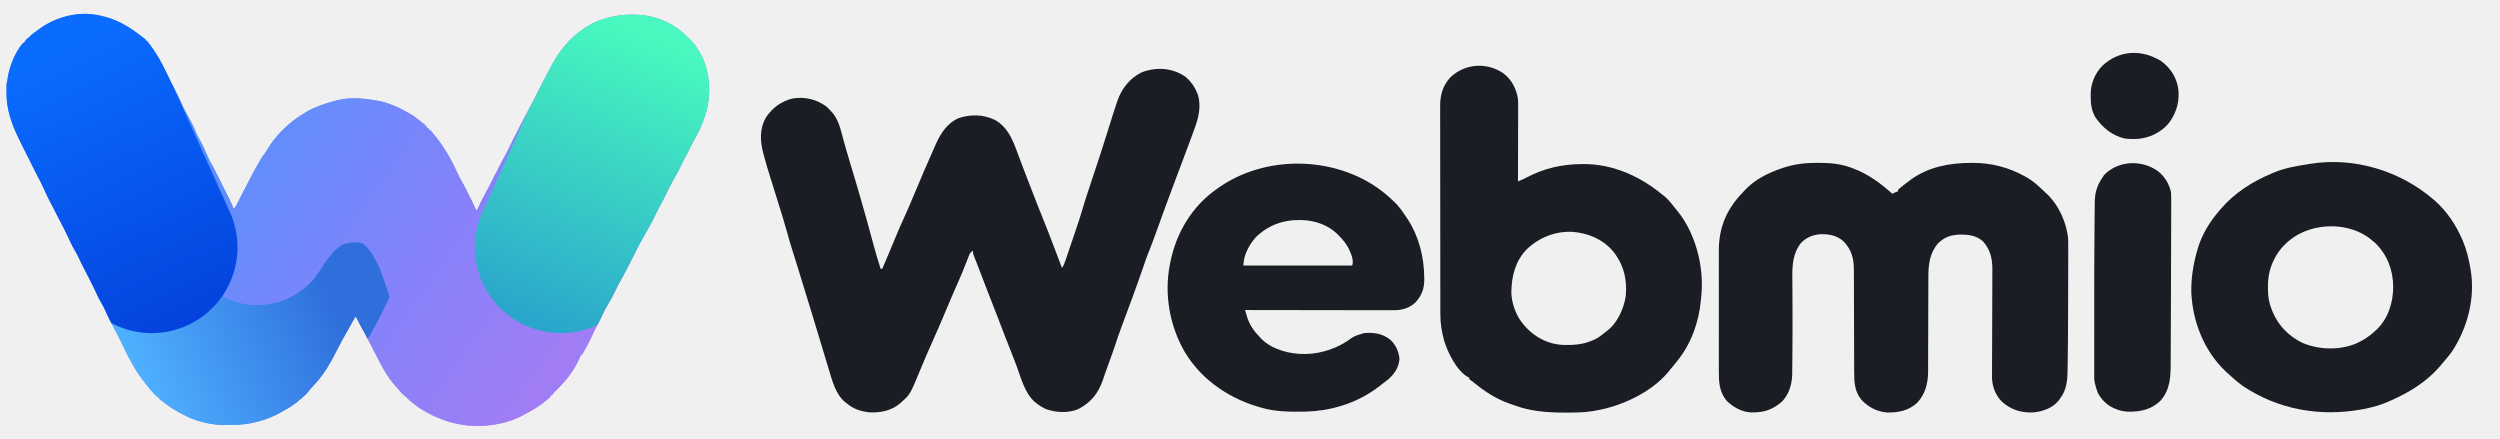
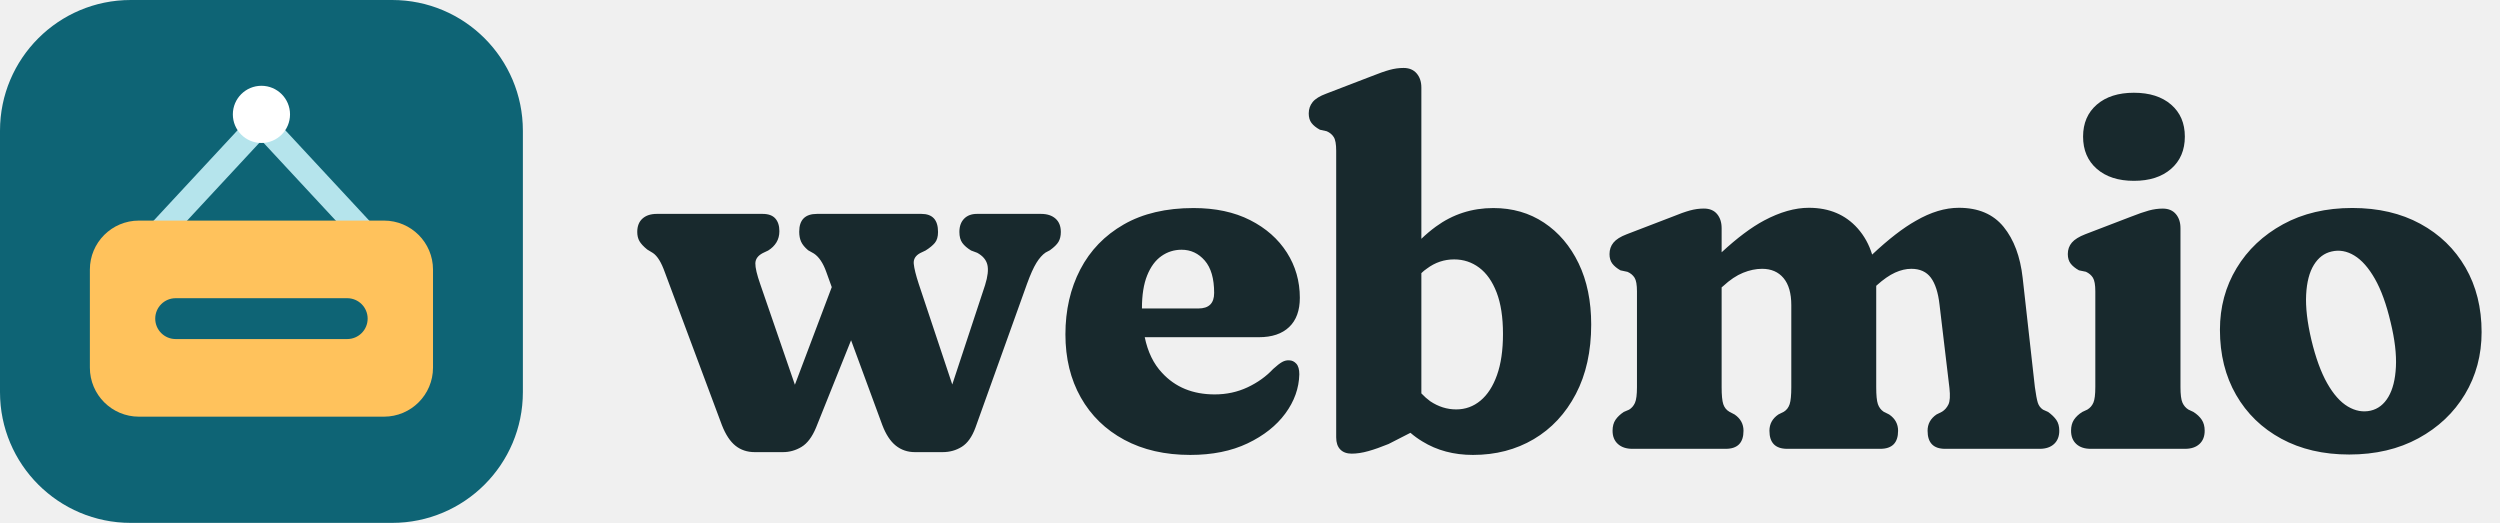
- <svg xmlns="http://www.w3.org/2000/svg" viewBox="134 300 1516 266" role="img" aria-labelledby="webmio-title">
+ <svg xmlns="http://www.w3.org/2000/svg" viewBox="0 0 306 64" role="img" aria-labelledby="webmio-title">
  <style>
-     .wordmark { fill: #1a1d23; }
-     @media (prefers-color-scheme: dark) { .wordmark { fill: #f5f6f8; } }
+     .wordmark { fill: #18292d; }
+     @media (prefers-color-scheme: dark) { .wordmark { fill: #f3f8f9; } }
  </style>
-   <defs>
-     <linearGradient id="left" gradientUnits="userSpaceOnUse" x1="170" y1="330" x2="250" y2="500">
-       <stop offset="0" stop-color="#0a6cff" />
-       <stop offset="1" stop-color="#0441dc" />
-     </linearGradient>
-     <linearGradient id="dip" gradientUnits="userSpaceOnUse" x1="215" y1="520" x2="330" y2="470">
-       <stop offset="0" stop-color="#4fb0ff" />
-       <stop offset="1" stop-color="#2f6fdc" />
-     </linearGradient>
-     <linearGradient id="arch" gradientUnits="userSpaceOnUse" x1="270" y1="380" x2="470" y2="520">
-       <stop offset="0" stop-color="#5b90fb" />
-       <stop offset="0.55" stop-color="#8382fa" />
-       <stop offset="1" stop-color="#a07df5" />
-     </linearGradient>
-     <linearGradient id="right" gradientUnits="userSpaceOnUse" x1="470" y1="500" x2="540" y2="330">
-       <stop offset="0" stop-color="#2aa6cc" />
-       <stop offset="1" stop-color="#48f8be" />
-     </linearGradient>
-     <clipPath id="w-shape">
-       <path transform="translate(134 304) scale(0.33333) translate(180 16)" d="M0 0 C0.74 0.15 1.48 0.3 2.24 0.46 C31.55 6.44 54.91 20.23 78.04 38.65 C79.79 40.04 81.57 41.4 83.4 42.69 C83.93 43.12 84.46 43.56 85 44 C85 44.66 85 45.32 85 46 C85.66 46 86.32 46 87 46 C88.63 47.88 90.14 49.76 91.62 51.75 C92.07 52.34 92.52 52.93 92.98 53.54 C105.07 69.69 114.66 86.87 123.21 105.09 C125.92 110.85 128.71 116.56 131.56 122.25 C132.02 123.16 132.47 124.07 132.94 125 C135.94 130.96 139.04 136.86 142.19 142.75 C145.37 148.71 148.27 154.72 150.94 160.94 C154.16 168.44 157.93 175.54 161.92 182.66 C167.21 192.11 172.35 201.65 176.31 211.75 C178.5 217.21 181.29 222.21 184.19 227.31 C188.86 235.58 192.74 244.02 196.44 252.77 C199.29 259.49 202.44 265.89 205.97 272.27 C207.89 275.76 209.68 279.29 211.45 282.86 C212.15 284.27 212.85 285.68 213.56 287.1 C213.75 287.49 213.75 287.49 214.73 289.45 C216.64 293.28 218.57 297.11 220.49 300.94 C222.69 305.3 224.88 309.66 227.06 314.02 C228.19 316.27 229.32 318.52 230.46 320.76 C232.12 324.06 233.77 327.35 235.42 330.65 C235.92 331.64 236.42 332.63 236.94 333.65 C239.94 339.66 242.62 345.72 245 352 C248.02 349.15 249.79 345.97 251.69 342.31 C252.03 341.65 252.38 340.99 252.74 340.31 C255.57 334.91 258.29 329.45 261 323.99 C263.59 318.77 266.31 313.63 269.07 308.51 C271.3 304.36 273.42 300.17 275.5 295.94 C278.42 290.05 281.59 284.34 284.89 278.66 C286.39 276.07 287.86 273.46 289.3 270.84 C296.02 258.65 296.02 258.65 300.34 253.25 C302.77 249.96 304.86 246.48 307 243 C310.43 237.45 313.9 232.08 318 227 C318.65 226.16 319.3 225.33 319.98 224.47 C335.41 205.05 355.42 188.23 377 176 C377.44 175.74 377.44 175.74 379.68 174.43 C394.27 166.14 409.35 161.12 425.47 156.7 C427.52 156.13 429.55 155.52 431.58 154.9 C453.57 149.1 475.38 150.3 497.56 153.75 C498.38 153.88 499.21 154 500.05 154.13 C509.7 155.64 518.85 157.48 528 161 C528.92 161.35 529.84 161.69 530.79 162.05 C541.74 166.25 552.06 170.76 562 177 C563.48 177.78 564.95 178.55 566.44 179.31 C572.2 182.49 577.28 186.65 582.41 190.74 C583.9 191.92 585.41 193.09 586.91 194.25 C587.79 194.93 588.66 195.61 589.56 196.31 C590.33 196.91 591.09 197.5 591.88 198.11 C594.23 200.21 596.05 202.53 598 205 C598.66 205.33 599.32 205.66 600 206 C600 206.66 600 207.32 600 208 C600.99 208.33 601.98 208.66 603 209 C605.02 211.19 605.02 211.19 607.25 214 C608.05 215.01 608.85 216.02 609.68 217.05 C610.45 218.03 611.21 219 612 220 C612.29 220.35 612.29 220.35 613.76 222.13 C630.36 242.58 643.14 267.15 654.12 290.97 C656.53 296.15 659.28 301.03 662.22 305.93 C665.42 311.45 668.17 317.2 670.98 322.92 C672 324.99 673.03 327.06 674.07 329.12 C678.22 337.34 682.21 345.61 686 354 C686.66 354 687.32 354 688 354 C688.28 353.4 688.56 352.8 688.85 352.17 C694.06 341.05 699.37 330.05 705.43 319.36 C709.22 312.68 712.65 305.86 716.03 298.97 C718 294.97 720 290.99 722 287 C723.67 283.67 725.33 280.34 726.96 277 C730.25 270.32 733.66 263.76 737.38 257.31 C741.36 250.38 744.81 243.24 748.19 236 C751.41 229.16 754.84 222.47 758.4 215.8 C760.95 211.01 763.42 206.19 765.81 201.31 C769.09 194.68 772.58 188.18 776.12 181.69 C785.19 165.07 793.92 148.29 802.32 131.33 C804.78 126.45 807.33 121.63 809.89 116.8 C812.35 112.16 814.77 107.51 817.14 102.82 C831.58 74.48 848.22 49.13 874 30 C874.8 29.38 875.6 28.76 876.42 28.12 C908.86 3.02 953.04 -4.97 992.93 0.02 C1021.08 4.06 1049.4 17.42 1069.05 38.08 C1071 40 1071 40 1073.89 42.33 C1077.2 45.05 1079.77 48.12 1082.38 51.5 C1082.85 52.11 1083.32 52.73 1083.81 53.36 C1106.46 83.14 1113.64 119.93 1108.69 156.62 C1105.02 181.5 1095.68 204.52 1083.15 226.21 C1080.52 230.79 1078.2 235.51 1075.88 240.25 C1073.69 244.67 1071.37 249.02 1069.06 253.38 C1065.95 259.26 1062.89 265.16 1059.94 271.12 C1054.64 281.81 1049.08 292.35 1043.21 302.73 C1039.22 309.82 1035.55 316.93 1032.18 324.33 C1029.4 330.33 1026.27 336.1 1023.06 341.88 C1018.75 349.65 1014.73 357.49 1011.03 365.57 C1008.6 370.87 1005.87 375.93 1003 381 C1002.14 382.58 1001.29 384.17 1000.44 385.75 C998.46 389.38 996.44 392.98 994.37 396.56 C984.32 413.96 974.98 431.7 966.14 449.75 C961.51 459.2 956.59 468.44 951.45 477.62 C946.75 486.02 942.14 494.42 938.16 503.18 C935.05 510.01 931.64 516.41 927.62 522.75 C923.07 529.96 919.29 537.35 915.71 545.09 C912.9 551.17 909.91 557.1 906.75 563 C903.45 569.18 900.37 575.39 897.48 581.77 C891.94 593.85 885.62 605.48 879 617 C878.34 617 877.68 617 877 617 C876.72 617.73 876.43 618.46 876.14 619.21 C870.8 632.25 863.51 644.79 855 656 C854.36 656.85 853.71 657.71 853.05 658.59 C845.42 668.4 836.79 677.37 827.9 686.04 C826 688 826 688 825 690 C824.34 690 823.68 690 823 690 C822.79 690.55 822.59 691.1 822.38 691.67 C820.48 694.87 817.84 696.98 815 699.31 C814.71 699.56 814.71 699.56 813.23 700.79 C801.17 710.7 787.8 718.76 774 726 C772.98 726.55 771.96 727.11 770.91 727.68 C731.68 748.3 680.55 752.01 638 740 C607.06 730.26 579.96 716 557 693 C556.09 692.3 555.18 691.6 554.25 690.88 C550.4 687.73 547.5 683.82 544.42 679.95 C542.07 677.09 539.61 674.43 537.06 671.75 C531.19 665.37 526.6 658.31 522 651 C521.47 650.17 520.94 649.34 520.39 648.49 C515.09 639.96 510.63 630.91 506 622 C504.84 619.78 503.68 617.55 502.52 615.33 C492.32 595.71 492.32 595.71 487.62 586.19 C485.24 581.36 482.71 576.65 480 572 C475.64 564.51 471.8 556.79 468 549 C467.34 549 466.68 549 466 549 C465.37 550.14 464.74 551.27 464.09 552.45 C460.12 559.61 456.15 566.77 452.06 573.88 C445.38 585.54 438.77 597.26 432.81 609.31 C421.45 632.27 408.49 654.37 390.71 673 C387.35 676.52 384.21 680.12 381.19 683.94 C378.14 687.72 375.07 690.99 371.33 694.07 C369.5 695.59 367.74 697.14 365.98 698.74 C357.96 706 349.59 711.6 340.12 716.82 C338.06 717.97 336.03 719.16 334 720.38 C305.66 737.17 273.08 745.19 240.35 745.19 C237.77 745.19 235.19 745.21 232.61 745.22 C222.86 745.26 213.62 744.72 204 743 C203.13 742.86 202.25 742.72 201.35 742.57 C182.59 739.5 165.67 733.02 149 724 C148.39 723.67 147.79 723.35 147.16 723.01 C135.68 716.79 125.01 709.56 114.8 701.41 C113.26 700.2 111.63 699.09 110 698 C110 697.34 110 696.68 110 696 C109.44 695.77 108.89 695.55 108.31 695.31 C105.36 693.64 103.28 691.47 101 689 C100.32 688.26 99.63 687.53 98.93 686.77 C94.78 682.23 90.79 677.63 87.07 672.73 C85.39 670.51 83.68 668.31 81.96 666.11 C75.38 657.69 69.32 649.28 64 640 C63.64 639.39 63.29 638.78 62.92 638.15 C56.06 626.31 49.87 614.2 44.1 601.8 C39.4 591.68 34.24 581.84 29 572 C22.9 560.54 16.92 549.13 11.79 537.2 C9.32 531.53 6.35 526.28 3.2 520.95 C-1.28 513.13 -4.89 504.81 -8.73 496.67 C-12.73 488.25 -16.98 479.95 -21.29 471.68 C-22.51 469.35 -23.72 467.02 -24.94 464.69 C-25.54 463.52 -26.15 462.36 -26.78 461.16 C-30.73 453.55 -34.53 445.9 -38.07 438.09 C-40.03 433.82 -42.26 429.89 -44.79 425.94 C-46.65 422.95 -48.2 419.84 -49.75 416.69 C-50.09 416.01 -50.42 415.33 -50.77 414.63 C-53.38 409.35 -55.88 404.02 -58.38 398.69 C-62.23 390.47 -66.39 382.44 -70.66 374.43 C-72.71 370.57 -74.68 366.67 -76.62 362.75 C-78.98 357.99 -81.42 353.3 -83.94 348.62 C-89.69 337.9 -95.14 327.09 -100 315.94 C-103.04 308.96 -106.42 302.26 -110.07 295.57 C-113.21 289.8 -116.08 283.89 -119 278 C-120.21 275.58 -121.42 273.17 -122.62 270.75 C-123.29 269.41 -123.96 268.07 -124.63 266.73 C-125 266 -125.37 265.26 -125.75 264.51 C-127.2 261.59 -128.66 258.68 -130.12 255.77 C-130.67 254.66 -131.22 253.55 -131.79 252.42 C-132.93 250.14 -134.07 247.86 -135.21 245.59 C-137.6 240.8 -139.99 236.01 -142.4 231.23 C-153.01 210.19 -162.04 189.36 -166 166 C-166.17 164.99 -166.35 163.98 -166.53 162.93 C-167.92 154.16 -168.27 145.63 -168.19 136.75 C-168.19 135.45 -168.19 134.14 -168.19 132.8 C-168.14 123.28 -168.14 123.28 -167 121 C-166.75 119.21 -166.53 117.42 -166.31 115.62 C-162.89 93.08 -153.05 67.5 -138 50 C-137.34 50 -136.68 50 -136 50 C-135.79 49.46 -135.59 48.93 -135.38 48.38 C-133.47 45.08 -130.95 42.41 -128 40 C-127.34 40 -126.68 40 -126 40 C-126 39.34 -126 38.68 -126 38 C-122.53 34.97 -118.78 32.28 -115.08 29.54 C-113.65 28.48 -112.23 27.42 -110.81 26.36 C-80.09 3.31 -38.34 -8.61 0 0 Z" />
-     </clipPath>
-   </defs>
-   <g clip-path="url(#w-shape)">
-     <rect x="130" y="300" width="450" height="270" fill="url(#arch)" />
-     <g fill="none" stroke-width="90" stroke-linecap="round" stroke-linejoin="round">
-       <path stroke="url(#dip)" d="M214 480 C232 504 252 516 276 516 C300 516 316 490 330 460" />
-       <path stroke="url(#arch)" d="M290 440 C306 414 324 402 350 402 C376 402 394 418 406 446 C418 476 424 516 432 516 C452 516 470 500 486 480" />
-       <path stroke="url(#left)" stroke-width="104" d="M180 348 L226 450" />
-       <path stroke="url(#right)" stroke-width="104" d="M520 348 L474 450" />
-     </g>
-   </g>
-   <g class="wordmark" fill-rule="evenodd" transform="translate(585 320) scale(0.5)">
-     <path transform="translate(1719 34)" d="M0 0 C11.24 8.48 18 18.64 20.68 32.54 C22.67 47.84 19.21 61.5 10.36 73.97 C7.25 77.96 4.14 81.11 0 84 C-0.75 84.53 -1.5 85.06 -2.27 85.61 C-14.96 93.9 -29.13 95.88 -44 94 C-59.19 90.67 -71.25 80.7 -79.81 68.06 C-84.39 60.11 -85.49 52.05 -85.38 43 C-85.38 42.54 -85.38 42.54 -85.41 40.21 C-85.35 27.02 -80.27 15.19 -71.12 5.62 C-50.52 -13.4 -23.56 -14.42 0 0 Z" />
-     <path transform="translate(921.4961 49.02734)" d="M0 0 C10.19 8.03 15.38 18.32 17.5 30.97 C17.76 34.38 17.76 37.76 17.73 41.17 C17.73 42.15 17.73 43.13 17.73 44.13 C17.73 47.33 17.71 50.53 17.7 53.73 C17.7 55.96 17.69 58.18 17.69 60.41 C17.68 66.26 17.66 72.1 17.64 77.95 C17.62 83.92 17.61 89.89 17.6 95.87 C17.58 107.57 17.55 119.27 17.5 130.97 C25.15 127.71 25.15 127.71 28.16 126.11 C49.13 115.12 70.89 110.1 94.5 109.97 C95.27 109.96 96.03 109.95 96.81 109.94 C131.79 109.78 164.28 124.08 191.02 145.77 C192.21 146.74 193.42 147.68 194.63 148.62 C200.09 152.99 204.19 158.52 208.5 163.97 C208.86 164.4 208.86 164.4 210.64 166.55 C232.81 193.41 243.18 234.2 239.96 268.67 C239.81 270.11 239.66 271.54 239.5 272.97 C239.44 273.74 239.37 274.51 239.3 275.31 C236.9 301.83 227.38 328.28 210.5 348.97 C210.14 349.43 210.14 349.43 208.29 351.77 C206.06 354.54 203.79 357.26 201.5 359.97 C200.78 360.87 200.06 361.76 199.31 362.68 C178.49 387.28 142.75 403.68 111.5 408.97 C110.55 409.15 109.6 409.32 108.62 409.5 C97.67 411.33 86.77 411.37 75.69 411.35 C74.7 411.35 73.7 411.35 72.67 411.35 C52.32 411.3 32.72 409.75 13.44 402.68 C11.36 401.92 9.26 401.2 7.16 400.48 C-8.88 394.8 -22.65 385.94 -35.77 375.19 C-38.5 372.97 -38.5 372.97 -41.5 370.97 C-41.5 370.31 -41.5 369.65 -41.5 368.97 C-42.08 368.72 -42.66 368.47 -43.27 368.21 C-56.82 360.69 -67.74 338.47 -72.07 323.98 C-75.07 313.14 -76.65 303.09 -76.64 291.85 C-76.64 290.74 -76.64 289.62 -76.65 288.48 C-76.65 284.75 -76.66 281.03 -76.66 277.31 C-76.66 274.64 -76.67 271.97 -76.67 269.29 C-76.69 262.04 -76.69 254.79 -76.7 247.53 C-76.7 243 -76.7 238.46 -76.71 233.93 C-76.72 221.37 -76.73 208.8 -76.73 196.24 C-76.73 195.43 -76.73 194.63 -76.73 193.8 C-76.73 193.4 -76.73 193.4 -76.73 191.36 C-76.74 189.73 -76.74 188.1 -76.74 186.47 C-76.74 185.66 -76.74 184.85 -76.74 184.01 C-76.74 170.9 -76.76 157.8 -76.78 144.69 C-76.81 131.21 -76.82 117.74 -76.82 104.26 C-76.82 96.7 -76.83 89.14 -76.84 81.59 C-76.86 75.15 -76.86 68.71 -76.86 62.27 C-76.85 58.99 -76.85 55.71 -76.87 52.43 C-76.88 48.87 -76.87 45.3 -76.86 41.73 C-76.87 40.71 -76.88 39.69 -76.89 38.63 C-76.8 25.48 -73.38 14.46 -64.39 4.68 C-46.56 -12.17 -20.14 -13.81 0 0 Z M28.01 213.43 C14.2 227.59 9.66 246.47 9.45 265.64 C9.76 279.81 15.87 295.61 25.5 305.97 C26.25 306.8 26.99 307.64 27.75 308.49 C39.36 320.88 55.27 328.59 72.29 329.34 C84.94 329.59 95.8 328.95 107.5 323.97 C108.31 323.65 109.11 323.33 109.93 323 C115.4 320.55 119.91 316.76 124.5 312.97 C125.19 312.46 125.87 311.95 126.57 311.42 C138.39 302.1 146.14 284.52 148.26 269.77 C150.08 249.12 145.41 230.88 132.13 214.91 C119.77 200.8 102.49 193.82 84.07 192.16 C62.8 191.12 43.3 198.85 28.01 213.43 Z" />
-     <path transform="translate(535.4922 52.94922)" d="M0 0 C6.5 5.31 11.41 12.26 14.51 20.05 C14.86 20.93 15.21 21.81 15.58 22.71 C19.62 37.24 15.63 51.44 10.51 65.05 C9.65 67.39 8.8 69.72 7.95 72.06 C4.53 81.41 1.02 90.73 -2.49 100.05 C-5.91 109.13 -9.33 118.22 -12.74 127.3 C-12.97 127.9 -12.97 127.9 -14.1 130.91 C-21.21 149.84 -28.18 168.82 -34.99 187.87 C-38.22 196.91 -41.57 205.87 -45.18 214.76 C-47.08 219.53 -48.73 224.37 -50.37 229.24 C-54.59 241.61 -59.02 253.9 -63.49 266.18 C-63.84 267.14 -64.19 268.1 -64.55 269.09 C-68.83 280.84 -73.17 292.57 -77.61 304.27 C-80.25 311.28 -82.64 318.36 -84.98 325.48 C-87.09 331.91 -89.35 338.26 -91.73 344.59 C-93.45 349.18 -95.1 353.78 -96.69 358.41 C-97.07 359.51 -97.45 360.61 -97.85 361.75 C-98.59 363.88 -99.32 366.02 -100.03 368.16 C-105.62 384.14 -114.52 395.28 -129.49 403.05 C-141.32 408.27 -156.68 407.61 -168.66 403.31 C-173.05 401.36 -176.77 399.07 -180.49 396.05 C-180.83 395.79 -180.83 395.79 -182.54 394.45 C-194.86 383.61 -199.3 365.06 -204.83 350.17 C-206.99 344.37 -209.23 338.6 -211.55 332.86 C-217.11 319.13 -222.37 305.28 -227.62 291.43 C-231.21 281.98 -234.86 272.58 -238.64 263.2 C-240.85 257.69 -242.99 252.15 -245.05 246.58 C-246.69 242.16 -248.37 237.77 -250.09 233.38 C-250.54 232.21 -251 231.03 -251.47 229.82 C-252.39 227.46 -253.31 225.1 -254.24 222.75 C-254.45 222.2 -254.45 222.2 -255.52 219.47 C-255.9 218.5 -256.28 217.53 -256.67 216.52 C-257.49 214.05 -257.49 214.05 -257.49 211.05 C-260.96 213.36 -261.33 214.48 -262.8 218.27 C-263.02 218.81 -263.02 218.81 -264.11 221.55 C-264.56 222.73 -265.02 223.9 -265.49 225.11 C-266.49 227.61 -267.48 230.1 -268.48 232.6 C-268.73 233.23 -268.99 233.86 -269.25 234.52 C-271.59 240.36 -274.11 246.12 -276.68 251.86 C-281.33 262.3 -285.77 272.82 -290.18 283.36 C-295.91 297.06 -301.82 310.66 -307.89 324.21 C-312.02 333.41 -316.04 342.65 -319.87 351.99 C-333.67 385.41 -333.67 385.41 -343.49 394.05 C-344.19 394.7 -344.88 395.35 -345.6 396.02 C-356.6 405.49 -370.39 408.04 -384.49 407.05 C-393.84 405.69 -402.11 403.14 -409.49 397.05 C-410.1 396.61 -410.71 396.17 -411.34 395.72 C-424.18 385.92 -428.27 368.32 -432.74 353.61 C-433.12 352.37 -433.51 351.13 -433.9 349.85 C-437.45 338.28 -440.92 326.68 -444.39 315.09 C-450.58 294.38 -456.96 273.74 -463.33 253.09 C-464.83 248.2 -466.33 243.32 -467.83 238.43 C-468.51 236.22 -469.19 234.01 -469.87 231.8 C-470.19 230.76 -470.5 229.72 -470.83 228.65 C-472.46 223.35 -474.12 218.06 -475.82 212.78 C-478.33 204.96 -480.62 197.1 -482.8 189.18 C-486.31 176.5 -490.19 163.95 -494.13 151.4 C-496.56 143.66 -498.98 135.92 -501.38 128.18 C-502.22 125.51 -503.05 122.85 -503.89 120.18 C-506.53 111.71 -509.05 103.23 -511.32 94.65 C-511.42 94.26 -511.42 94.26 -511.94 92.3 C-515.7 77.81 -516.35 63.01 -508.62 49.68 C-500.74 37.64 -490.14 30.01 -476.07 26.44 C-461.29 24.22 -447.65 27.27 -435.49 36.05 C-432.74 38.49 -432.74 38.49 -430.49 41.05 C-430.01 41.53 -429.53 42 -429.04 42.5 C-420.05 51.9 -417.53 66.18 -414.12 78.36 C-413.22 81.55 -412.31 84.73 -411.41 87.91 C-411.17 88.73 -410.94 89.54 -410.7 90.38 C-408.93 96.6 -407.06 102.79 -405.17 108.96 C-400.98 122.64 -397.01 136.37 -393.05 150.11 C-392.68 151.43 -392.3 152.74 -391.92 154.05 C-387.45 169.56 -383.05 185.08 -378.98 200.7 C-376.14 211.58 -372.87 222.33 -369.49 233.05 C-368.83 233.05 -368.17 233.05 -367.49 233.05 C-362.67 221.9 -357.93 210.71 -353.32 199.47 C-349.07 189.13 -344.68 178.88 -340 168.73 C-336.34 160.78 -332.94 152.73 -329.58 144.65 C-321.12 124.35 -312.47 104.13 -303.49 84.05 C-303.08 83.12 -302.66 82.2 -302.24 81.24 C-296.41 68.37 -288.32 56.04 -274.8 50.3 C-260.25 45.45 -245.04 45.78 -231.12 52.36 C-213.39 62.04 -207.73 80.98 -201.07 98.82 C-198.6 105.45 -196.08 112.06 -193.55 118.68 C-193.28 119.39 -193.01 120.1 -192.73 120.83 C-184.34 142.78 -175.69 164.62 -166.93 186.43 C-164.21 193.18 -161.61 199.97 -159.08 206.8 C-157.12 212.06 -155.12 217.3 -153.12 222.55 C-152.76 223.49 -152.4 224.43 -152.03 225.4 C-151.19 227.62 -150.34 229.83 -149.49 232.05 C-147.21 228.63 -146.03 225.15 -144.73 221.29 C-144.47 220.51 -144.21 219.74 -143.93 218.94 C-143.07 216.42 -142.22 213.89 -141.37 211.36 C-140.78 209.62 -140.19 207.88 -139.6 206.15 C-138.15 201.88 -136.71 197.61 -135.27 193.34 C-134.57 191.29 -133.88 189.24 -133.18 187.18 C-130.02 177.87 -126.87 168.57 -124.18 159.11 C-121.88 151.05 -119.22 143.12 -116.55 135.18 C-112.1 121.9 -107.7 108.61 -103.37 95.3 C-103.07 94.38 -102.77 93.46 -102.46 92.52 C-98.75 81.14 -95.13 69.74 -91.62 58.3 C-88.94 49.62 -86.22 40.97 -83.3 32.36 C-83.01 31.46 -82.71 30.56 -82.4 29.63 C-77.21 14.57 -67.73 2.47 -53.49 -4.95 C-35.6 -12.02 -16.08 -10.95 0 0 Z" />
-     <path transform="translate(1302.125 157.5)" d="M0 0 C0.81 0 1.62 0 2.46 0.01 C15.47 0.08 27.54 1.05 39.88 5.5 C40.69 5.79 41.51 6.08 42.35 6.38 C61.13 13.24 76.04 24.24 90.88 37.5 C91.47 37.19 92.07 36.88 92.69 36.56 C94.88 35.5 94.88 35.5 97.88 34.5 C97.88 33.84 97.88 33.18 97.88 32.5 C99.94 30.68 102.01 28.99 104.19 27.31 C104.83 26.82 105.48 26.32 106.15 25.81 C108.05 24.36 109.96 22.93 111.88 21.5 C112.71 20.86 113.55 20.23 114.41 19.57 C135.71 4.7 160.35 0.21 185.69 0.06 C186.42 0.06 187.16 0.05 187.91 0.04 C210.59 -0.08 232.08 5.42 251.88 16.5 C252.37 16.78 252.37 16.78 254.9 18.18 C262.43 22.68 268.59 28.45 274.88 34.5 C275.66 35.2 276.44 35.89 277.25 36.61 C292.49 50.63 302.31 72.02 304.15 92.57 C304.25 95.67 304.26 98.76 304.23 101.86 C304.23 103.02 304.24 104.18 304.24 105.38 C304.24 109.19 304.22 113.01 304.2 116.83 C304.2 119.54 304.2 122.25 304.2 124.96 C304.19 130.66 304.18 136.35 304.16 142.05 C304.13 147.79 304.12 153.52 304.12 159.26 C304.11 159.61 304.11 159.61 304.11 161.37 C304.11 162.77 304.11 164.18 304.11 165.58 C304.1 182.56 304.02 199.53 303.88 216.5 C303.86 217.74 303.85 218.99 303.84 220.27 C303.78 227.24 303.7 234.22 303.59 241.19 C303.56 243.27 303.54 245.34 303.51 247.42 C303.35 261.87 303.16 274.67 293.88 286.5 C293.26 287.33 292.64 288.17 292.01 289.03 C284.28 297.99 272.43 301.8 260.97 302.74 C246.26 303.1 234.55 299.34 223.66 289.5 C215.83 281.57 211.73 270.55 211.77 259.47 C211.78 258.23 211.78 256.99 211.78 255.72 C211.79 254.35 211.8 252.99 211.81 251.62 C211.81 250.18 211.82 248.73 211.82 247.29 C211.83 244.19 211.85 241.08 211.86 237.97 C211.88 233.06 211.9 228.14 211.91 223.22 C211.94 209.24 211.98 195.25 212.05 181.27 C212.08 173.54 212.1 165.82 212.12 158.1 C212.12 154.01 212.14 149.93 212.16 145.84 C212.19 142 212.2 138.15 212.2 134.31 C212.2 132.9 212.21 131.49 212.22 130.09 C212.34 116.88 210.1 105.93 201.32 95.68 C193.12 87.86 183.05 86.9 172.22 87.03 C161.52 87.43 153.97 90.2 146.17 97.75 C136.2 109.7 134.57 123.18 134.6 138.2 C134.6 139.56 134.59 140.91 134.59 142.26 C134.58 145.15 134.57 148.04 134.57 150.93 C134.57 155.52 134.55 160.1 134.53 164.68 C134.48 176.06 134.45 187.44 134.43 198.82 C134.41 207.68 134.39 216.53 134.34 225.38 C134.32 229.93 134.32 234.47 134.32 239.02 C134.32 241.86 134.3 244.7 134.28 247.54 C134.28 249.46 134.28 251.38 134.29 253.3 C134.17 267.38 130.94 280.2 121.25 290.81 C110.9 300.45 98.4 303.03 84.73 302.81 C72.26 301.8 61.97 296.43 53.44 287.41 C44.77 276.86 44.58 265.1 44.6 251.95 C44.6 250.51 44.59 249.07 44.59 247.63 C44.58 244.54 44.57 241.46 44.57 238.37 C44.57 233.48 44.55 228.59 44.53 223.7 C44.48 211.56 44.45 199.42 44.43 187.28 C44.41 177.83 44.39 168.39 44.34 158.95 C44.32 154.09 44.32 149.24 44.32 144.39 C44.32 141.36 44.3 138.34 44.28 135.31 C44.28 133.92 44.28 132.52 44.28 131.13 C44.33 116.91 42.05 106.26 32.18 95.68 C23.97 88.06 14.87 86.4 3.88 86.5 C-5.19 87.22 -13.77 90.56 -20 97.31 C-29.71 109.6 -30.59 124.25 -30.38 139.43 C-30.37 140.96 -30.37 142.49 -30.36 144.02 C-30.35 147.26 -30.32 150.51 -30.29 153.76 C-30.25 158.87 -30.23 163.99 -30.21 169.1 C-30.21 169.53 -30.21 169.53 -30.2 171.71 C-30.2 173.45 -30.19 175.2 -30.19 176.95 C-30.18 179.59 -30.17 182.23 -30.16 184.87 C-30.11 200.85 -30.15 216.82 -30.33 232.8 C-30.36 235.58 -30.38 238.35 -30.4 241.13 C-30.41 245 -30.46 248.86 -30.52 252.72 C-30.52 253.83 -30.52 254.94 -30.52 256.08 C-30.75 268.51 -34.17 279.75 -42.44 289.12 C-54.3 299.61 -65.45 303.21 -81.14 302.63 C-92.17 301.9 -102.32 296.13 -110.12 288.5 C-119.11 277.42 -119.57 265.96 -119.51 252.26 C-119.52 250.53 -119.52 248.8 -119.53 247.07 C-119.54 242.39 -119.54 237.71 -119.53 233.04 C-119.52 228.12 -119.53 223.21 -119.53 218.29 C-119.54 210.03 -119.53 201.78 -119.52 193.52 C-119.5 184.01 -119.51 174.49 -119.52 164.98 C-119.54 156.78 -119.54 148.59 -119.53 140.39 C-119.52 135.51 -119.52 130.63 -119.53 125.75 C-119.54 121.15 -119.54 116.55 -119.52 111.95 C-119.52 110.28 -119.52 108.6 -119.52 106.93 C-119.63 78.17 -110.08 55.95 -90.12 35.5 C-89.41 34.71 -88.69 33.92 -87.95 33.11 C-76.07 20.36 -60.09 12.37 -43.81 6.81 C-42.98 6.53 -42.15 6.24 -41.3 5.95 C-27.54 1.43 -14.37 -0.09 0 0 Z" />
-     <path transform="translate(1715.633 167.9375)" d="M0 0 C8.21 6.86 12.81 14.71 15.37 25.06 C15.54 27.71 15.63 30.25 15.61 32.9 C15.61 33.66 15.61 34.42 15.62 35.21 C15.62 37.76 15.61 40.31 15.6 42.87 C15.6 44.72 15.6 46.58 15.6 48.44 C15.6 53.53 15.58 58.63 15.57 63.73 C15.55 66.94 15.55 70.16 15.54 73.37 C15.51 86.32 15.47 99.26 15.41 112.21 C15.38 121.13 15.35 130.06 15.33 138.98 C15.3 152.95 15.25 166.92 15.18 180.89 C15.14 188.12 15.11 195.36 15.1 202.59 C15.08 209.46 15.05 216.33 15 223.19 C14.98 225.73 14.98 228.27 14.98 230.81 C14.96 248.33 14.77 264.52 2.37 278.28 C-8.33 288.52 -20.95 291.42 -35.32 291.37 C-41.15 291.23 -46.23 290.36 -51.63 288.06 C-52.33 287.78 -53.02 287.51 -53.73 287.22 C-62.52 283.29 -69.21 276.57 -73.63 268.06 C-74.87 264.77 -75.81 261.48 -76.63 258.06 C-76.72 257.77 -76.72 257.77 -77.16 256.29 C-77.75 253.53 -77.76 250.96 -77.76 248.14 C-77.76 246.92 -77.77 245.71 -77.77 244.45 C-77.77 243.11 -77.76 241.76 -77.76 240.41 C-77.76 238.99 -77.77 237.57 -77.77 236.15 C-77.77 232.26 -77.77 228.38 -77.77 224.49 C-77.76 220.36 -77.77 216.22 -77.77 212.08 C-77.77 205.06 -77.77 198.03 -77.76 191.01 C-77.76 183.96 -77.76 176.9 -77.76 169.85 C-77.79 134.15 -77.75 98.44 -77.36 62.74 C-77.33 59.65 -77.3 56.55 -77.28 53.46 C-77.25 49.86 -77.22 46.27 -77.16 42.67 C-77.14 40.76 -77.13 38.84 -77.12 36.92 C-76.93 25.23 -74.11 16.74 -67.63 7.06 C-67.03 6.16 -66.44 5.25 -65.82 4.31 C-48.44 -13.57 -19.65 -14.46 0 0 Z" />
-     <path transform="translate(2048.938 201.625)" d="M0 0 C0.6 0.51 1.21 1.03 1.83 1.56 C16.2 14.14 27.53 30.9 35.06 48.38 C35.34 49.02 35.62 49.66 35.91 50.32 C40.48 61.02 43.07 71.94 45.06 83.38 C45.18 84.05 45.3 84.72 45.42 85.42 C51.23 119.65 41.89 155.46 23.06 184.38 C19.06 189.98 14.59 195.19 10.06 200.38 C9.15 201.46 8.23 202.54 7.32 203.62 C-8.75 222 -29.76 234.69 -51.94 244.38 C-52.61 244.67 -53.27 244.97 -53.96 245.28 C-63.7 249.59 -73.49 252.42 -83.94 254.38 C-84.72 254.53 -85.5 254.68 -86.31 254.83 C-136.82 264.16 -188.3 255.17 -230.94 226.38 C-237.73 221.58 -243.86 216.03 -249.94 210.38 C-250.53 209.83 -251.13 209.29 -251.74 208.74 C-277.61 184.23 -291.59 148.84 -293.29 113.66 C-293.76 95.86 -290.88 78.44 -285.94 61.38 C-285.61 60.25 -285.29 59.13 -284.96 57.98 C-279.62 41.44 -270.33 26.4 -258.94 13.38 C-258.41 12.76 -257.89 12.15 -257.35 11.52 C-240.47 -8.04 -218.69 -21.73 -194.94 -31.62 C-194.32 -31.89 -193.71 -32.15 -193.08 -32.42 C-179.56 -38.05 -165.34 -40.37 -150.94 -42.62 C-150.08 -42.76 -149.23 -42.9 -148.35 -43.05 C-95.64 -51.38 -40.17 -34.43 0 0 Z M-160.94 41.38 C-161.78 41.79 -162.61 42.21 -163.48 42.64 C-175.94 49.51 -187.22 60.6 -193.12 73.56 C-193.45 74.24 -193.78 74.92 -194.12 75.62 C-198.8 85.67 -200.48 95.72 -200.38 106.75 C-200.37 107.84 -200.36 108.93 -200.36 110.05 C-200.19 118.44 -199.1 125.56 -195.94 133.38 C-195.63 134.19 -195.31 135.01 -194.99 135.86 C-187.85 153.28 -175.43 165.84 -158.69 174.19 C-138.58 182.53 -115.21 183.41 -94.78 175.55 C-85.41 171.59 -77.35 166.39 -69.94 159.38 C-69.15 158.64 -68.36 157.9 -67.55 157.14 C-54.18 143.57 -48.62 125.03 -48.44 106.38 C-48.62 86.09 -55.34 67.89 -69.91 53.42 C-71.86 51.64 -73.85 49.99 -75.94 48.38 C-76.59 47.86 -77.24 47.35 -77.91 46.82 C-101.33 29.86 -135.45 28.63 -160.94 41.38 Z" />
-     <path transform="translate(784.9102 201.0078)" d="M0 0 C0.69 0.66 1.38 1.31 2.09 1.99 C2.69 2.53 3.28 3.06 3.9 3.61 C9.96 9.24 14.49 16.17 19.09 22.99 C19.65 23.82 20.21 24.64 20.78 25.49 C34.16 46.52 40.09 70.6 40.4 95.3 C40.42 96.21 40.44 97.12 40.46 98.05 C40.44 109.07 37.37 117.52 29.84 125.62 C22.48 132.74 13.23 135.32 3.11 135.23 C2.72 135.23 2.72 135.23 0.77 135.24 C-1.81 135.24 -4.39 135.23 -6.96 135.22 C-8.82 135.22 -10.67 135.22 -12.52 135.22 C-17.54 135.22 -22.56 135.21 -27.58 135.19 C-32.83 135.18 -38.08 135.18 -43.33 135.18 C-53.27 135.17 -63.21 135.16 -73.15 135.14 C-84.46 135.11 -95.78 135.1 -107.09 135.09 C-130.37 135.07 -153.64 135.04 -176.91 134.99 C-176.3 137.04 -175.69 139.09 -175.08 141.14 C-174.74 142.28 -174.4 143.42 -174.05 144.59 C-170.77 154.4 -165.14 161.73 -157.91 168.99 C-157.39 169.55 -156.87 170.1 -156.34 170.67 C-143.68 182.96 -122.77 188.42 -105.66 188.3 C-104.74 188.3 -103.83 188.29 -102.88 188.29 C-83.88 187.95 -63.37 180.83 -48.16 169.24 C-44.24 166.53 -40.45 165.29 -35.91 163.99 C-34.92 163.66 -33.93 163.33 -32.91 162.99 C-20.61 161.99 -10.46 163.27 -0.47 171.24 C6.02 177.45 9.58 185.46 10.4 194.37 C9.5 204.78 4.52 212.04 -3.13 219.02 C-5.67 221.09 -8.27 223.04 -10.91 224.99 C-12.04 225.87 -13.16 226.74 -14.29 227.62 C-30.94 240.43 -49.11 248.78 -69.47 253.74 C-69.88 253.84 -69.88 253.84 -71.94 254.34 C-85.47 257.46 -98.78 258.37 -112.6 258.3 C-113.39 258.3 -114.17 258.3 -114.99 258.3 C-127.15 258.25 -139.02 257.8 -150.91 254.99 C-151.61 254.83 -152.32 254.66 -153.05 254.49 C-192.43 244.76 -228.36 221.63 -249.6 186.62 C-268.32 154.75 -275.4 115.44 -267.91 78.99 C-267.75 78.21 -267.6 77.43 -267.44 76.62 C-260.17 40.92 -241.13 8.99 -210.91 -12.01 C-209.86 -12.75 -208.81 -13.5 -207.72 -14.27 C-146.11 -56.63 -54.62 -51.07 0 0 Z M-164.6 47.49 C-172.3 56.42 -178.91 69.15 -178.91 80.99 C-135.35 80.99 -91.79 80.99 -46.91 80.99 C-44.66 74.23 -48.66 66.06 -51.54 59.87 C-54.79 53.7 -58.97 48.87 -63.91 43.99 C-64.55 43.34 -65.19 42.7 -65.84 42.03 C-76.17 32.22 -91.75 26.59 -105.91 25.99 C-107.01 25.94 -108.1 25.89 -109.23 25.84 C-130.46 25.31 -149.6 32.24 -164.6 47.49 Z" />
-   </g>
+   <rect width="64" height="64" rx="16" fill="#0e6475" />
+   <path d="M19 29L32 15L45 29" fill="none" stroke="#b5e4ec" stroke-width="3" stroke-linecap="round" stroke-linejoin="round" />
+   <circle cx="32" cy="14" r="3.5" fill="#ffffff" />
+   <rect x="11" y="27" width="42" height="24" rx="6" fill="#ffc25c" />
+   <rect x="19" y="36.5" width="26" height="5" rx="2.5" fill="#0e6475" />
+   <path class="wordmark" d="M95.832 55.34H92.378Q91.008 55.34 90.028 54.562Q89.048 53.784 88.363 52.041L81.392 33.369Q81.05 32.405 80.692 31.829Q80.334 31.253 79.929 30.973L79.214 30.537Q78.529 29.977 78.265 29.51Q78.0 29.044 78.0 28.39Q78.0 27.332 78.638 26.756Q79.276 26.18 80.396 26.18H93.342Q94.4 26.18 94.898 26.741Q95.396 27.301 95.396 28.297Q95.396 29.075 95.038 29.666Q94.68 30.257 94.027 30.662L93.373 30.973Q92.471 31.44 92.455 32.233Q92.44 33.027 93.062 34.801L97.295 47.093L101.807 35.143L101.122 33.245Q100.842 32.467 100.469 31.907Q100.095 31.346 99.629 31.035L98.913 30.631Q98.29 30.102 98.057 29.588Q97.824 29.075 97.824 28.359Q97.824 26.18 100.002 26.18H112.793Q114.815 26.18 114.815 28.39Q114.815 29.261 114.426 29.728Q114.037 30.195 113.29 30.662L112.637 30.973Q111.766 31.44 111.843 32.28Q111.921 33.12 112.45 34.739L116.558 47.062L120.573 34.894Q121.071 33.307 120.853 32.405Q120.635 31.502 119.608 30.942L118.861 30.662Q118.145 30.226 117.787 29.728Q117.429 29.23 117.429 28.39Q117.429 27.363 118.005 26.772Q118.581 26.18 119.577 26.18H127.419Q128.539 26.18 129.193 26.756Q129.846 27.332 129.846 28.39Q129.846 29.106 129.566 29.588Q129.286 30.071 128.508 30.631L127.979 30.911Q127.388 31.315 126.859 32.171Q126.33 33.027 125.707 34.739L119.39 52.353Q118.768 54.033 117.725 54.687Q116.683 55.34 115.376 55.34H111.983Q110.645 55.34 109.649 54.547Q108.654 53.753 108.0 52.041L104.172 41.647L99.878 52.353Q99.162 54.064 98.104 54.702Q97.046 55.34 95.832 55.34ZM159.1 36.45Q159.1 38.784 157.793 40.029Q156.485 41.274 154.089 41.274H140.116Q140.676 43.981 142.232 45.631Q144.66 48.276 148.674 48.276Q150.853 48.276 152.704 47.405Q154.556 46.533 155.832 45.164Q156.517 44.541 156.937 44.308Q157.357 44.075 157.793 44.106Q158.29 44.106 158.664 44.51Q159.037 44.915 159.037 45.817Q158.975 48.369 157.326 50.61Q155.676 52.851 152.704 54.267Q149.732 55.683 145.687 55.683Q141.05 55.683 137.611 53.831Q134.172 51.979 132.289 48.649Q130.407 45.32 130.407 40.932Q130.407 36.481 132.227 32.98Q134.048 29.479 137.549 27.472Q141.05 25.465 146.091 25.465Q150.106 25.465 153.016 26.943Q155.925 28.421 157.512 30.911Q159.1 33.4 159.1 36.45ZM146.683 37.757Q148.612 37.757 148.612 35.859Q148.612 33.214 147.461 31.891Q146.309 30.568 144.629 30.568Q143.259 30.568 142.155 31.346Q141.05 32.124 140.412 33.712Q139.774 35.299 139.774 37.726Q139.774 37.757 139.774 37.757ZM173.975 10.714V29.23Q174.815 28.421 175.749 27.737Q178.861 25.465 182.782 25.465Q186.299 25.465 188.991 27.254Q191.683 29.044 193.223 32.233Q194.763 35.423 194.763 39.718Q194.763 44.635 192.881 48.229Q190.998 51.824 187.73 53.753Q184.463 55.683 180.293 55.683Q176.776 55.683 174.1 54.033Q173.322 53.566 172.637 52.975L169.961 54.344Q168.591 54.905 167.487 55.216Q166.382 55.527 165.448 55.527Q164.546 55.527 164.048 55.013Q163.55 54.5 163.55 53.535V18.463Q163.55 17.249 163.254 16.782Q162.959 16.315 162.398 16.066L161.558 15.88Q160.873 15.506 160.531 15.055Q160.189 14.604 160.189 13.888Q160.189 13.079 160.671 12.488Q161.154 11.896 162.336 11.461L167.844 9.344Q169.245 8.784 170.101 8.551Q170.956 8.317 171.797 8.317Q172.824 8.317 173.399 8.987Q173.975 9.656 173.975 10.714ZM173.975 48.151Q174.504 48.712 175.064 49.116Q176.558 50.112 178.239 50.112Q179.919 50.112 181.211 49.038Q182.502 47.965 183.233 45.911Q183.965 43.857 183.965 40.869Q183.965 37.82 183.187 35.797Q182.409 33.774 181.055 32.762Q179.701 31.751 177.99 31.751Q176.154 31.751 174.66 32.871Q174.286 33.12 173.975 33.432ZM210.728 27.923V30.88Q213.591 28.234 215.925 26.99Q218.851 25.434 221.402 25.434Q225.137 25.434 227.378 27.954Q228.591 29.324 229.151 31.16Q232.17 28.328 234.504 27.021Q237.243 25.434 239.763 25.434Q243.342 25.434 245.241 27.768Q247.139 30.102 247.575 34.023L249.068 47.373Q249.255 48.743 249.426 49.287Q249.598 49.832 250.064 50.143L250.687 50.423Q251.34 50.89 251.698 51.404Q252.056 51.917 252.056 52.726Q252.056 53.753 251.418 54.344Q250.78 54.936 249.66 54.936H238.083Q235.936 54.936 235.936 52.726Q235.936 51.481 237.025 50.734L237.71 50.392Q238.207 50.081 238.488 49.505Q238.768 48.929 238.612 47.498L237.398 37.29Q237.149 35.081 236.34 33.992Q235.531 32.902 233.944 32.902Q232.979 32.902 231.952 33.369Q230.925 33.836 229.712 34.925L229.649 34.988V47.373Q229.649 48.867 229.852 49.459Q230.054 50.05 230.552 50.392L231.237 50.734Q232.326 51.481 232.326 52.726Q232.326 54.936 230.147 54.936H218.757Q216.579 54.936 216.579 52.726Q216.579 51.481 217.668 50.734L218.353 50.392Q218.851 50.081 219.053 49.474Q219.255 48.867 219.255 47.373V37.353Q219.255 35.174 218.306 34.038Q217.357 32.902 215.676 32.902Q214.556 32.902 213.358 33.385Q212.16 33.867 210.915 35.019L210.728 35.174V47.373Q210.728 48.867 210.93 49.474Q211.133 50.081 211.662 50.392L212.315 50.734Q213.405 51.481 213.405 52.726Q213.405 54.936 211.226 54.936H199.805Q198.685 54.936 198.031 54.344Q197.378 53.753 197.378 52.726Q197.378 51.917 197.735 51.388Q198.093 50.859 198.747 50.423L199.4 50.143Q199.867 49.863 200.116 49.318Q200.365 48.774 200.365 47.373V35.672Q200.365 34.459 200.07 33.992Q199.774 33.525 199.214 33.276L198.342 33.089Q197.689 32.716 197.346 32.265Q197.004 31.813 197.004 31.098Q197.004 30.288 197.487 29.697Q197.969 29.106 199.12 28.67L204.629 26.554Q205.998 25.994 206.854 25.76Q207.71 25.527 208.55 25.527Q209.608 25.527 210.168 26.196Q210.728 26.865 210.728 27.923ZM266.89 27.929V47.367Q266.89 48.752 267.136 49.295Q267.383 49.838 267.86 50.132L268.482 50.425Q269.134 50.843 269.494 51.381Q269.853 51.92 269.853 52.721Q269.853 53.759 269.213 54.348Q268.573 54.936 267.447 54.936H255.903Q254.783 54.936 254.14 54.348Q253.497 53.759 253.497 52.721Q253.497 51.92 253.851 51.381Q254.205 50.843 254.868 50.425L255.496 50.132Q255.987 49.838 256.227 49.295Q256.467 48.752 256.467 47.367V35.666Q256.467 34.469 256.175 33.997Q255.882 33.524 255.315 33.264L254.465 33.088Q253.798 32.716 253.449 32.264Q253.1 31.812 253.1 31.093Q253.1 30.275 253.595 29.695Q254.09 29.115 255.244 28.668L260.78 26.544Q262.16 26 263.022 25.766Q263.884 25.532 264.719 25.532Q265.757 25.532 266.323 26.199Q266.89 26.865 266.89 27.929ZM261.19 22.134Q258.329 22.134 256.649 20.666Q254.969 19.198 254.969 16.721Q254.969 14.258 256.649 12.805Q258.329 11.352 261.19 11.352Q264.062 11.352 265.743 12.803Q267.425 14.255 267.425 16.718Q267.425 19.198 265.743 20.666Q264.062 22.134 261.19 22.134ZM287.925 25.457Q292.693 25.457 296.249 27.394Q299.805 29.33 301.777 32.748Q303.748 36.166 303.748 40.651Q303.748 44.868 301.708 48.263Q299.667 51.659 296.016 53.646Q292.365 55.633 287.54 55.633Q282.797 55.633 279.235 53.701Q275.673 51.77 273.697 48.332Q271.72 44.895 271.72 40.369Q271.72 36.195 273.761 32.818Q275.801 29.442 279.446 27.449Q283.09 25.457 287.925 25.457ZM290.17 50.263Q291.531 49.947 292.337 48.58Q293.144 47.213 293.26 44.904Q293.376 42.594 292.616 39.458Q291.842 36.157 290.688 34.131Q289.535 32.105 288.167 31.277Q286.799 30.448 285.385 30.784Q284.044 31.084 283.218 32.424Q282.391 33.764 282.272 36.067Q282.153 38.37 282.912 41.596Q283.702 44.891 284.85 46.917Q285.999 48.942 287.381 49.761Q288.762 50.579 290.17 50.263Z" />
</svg>
